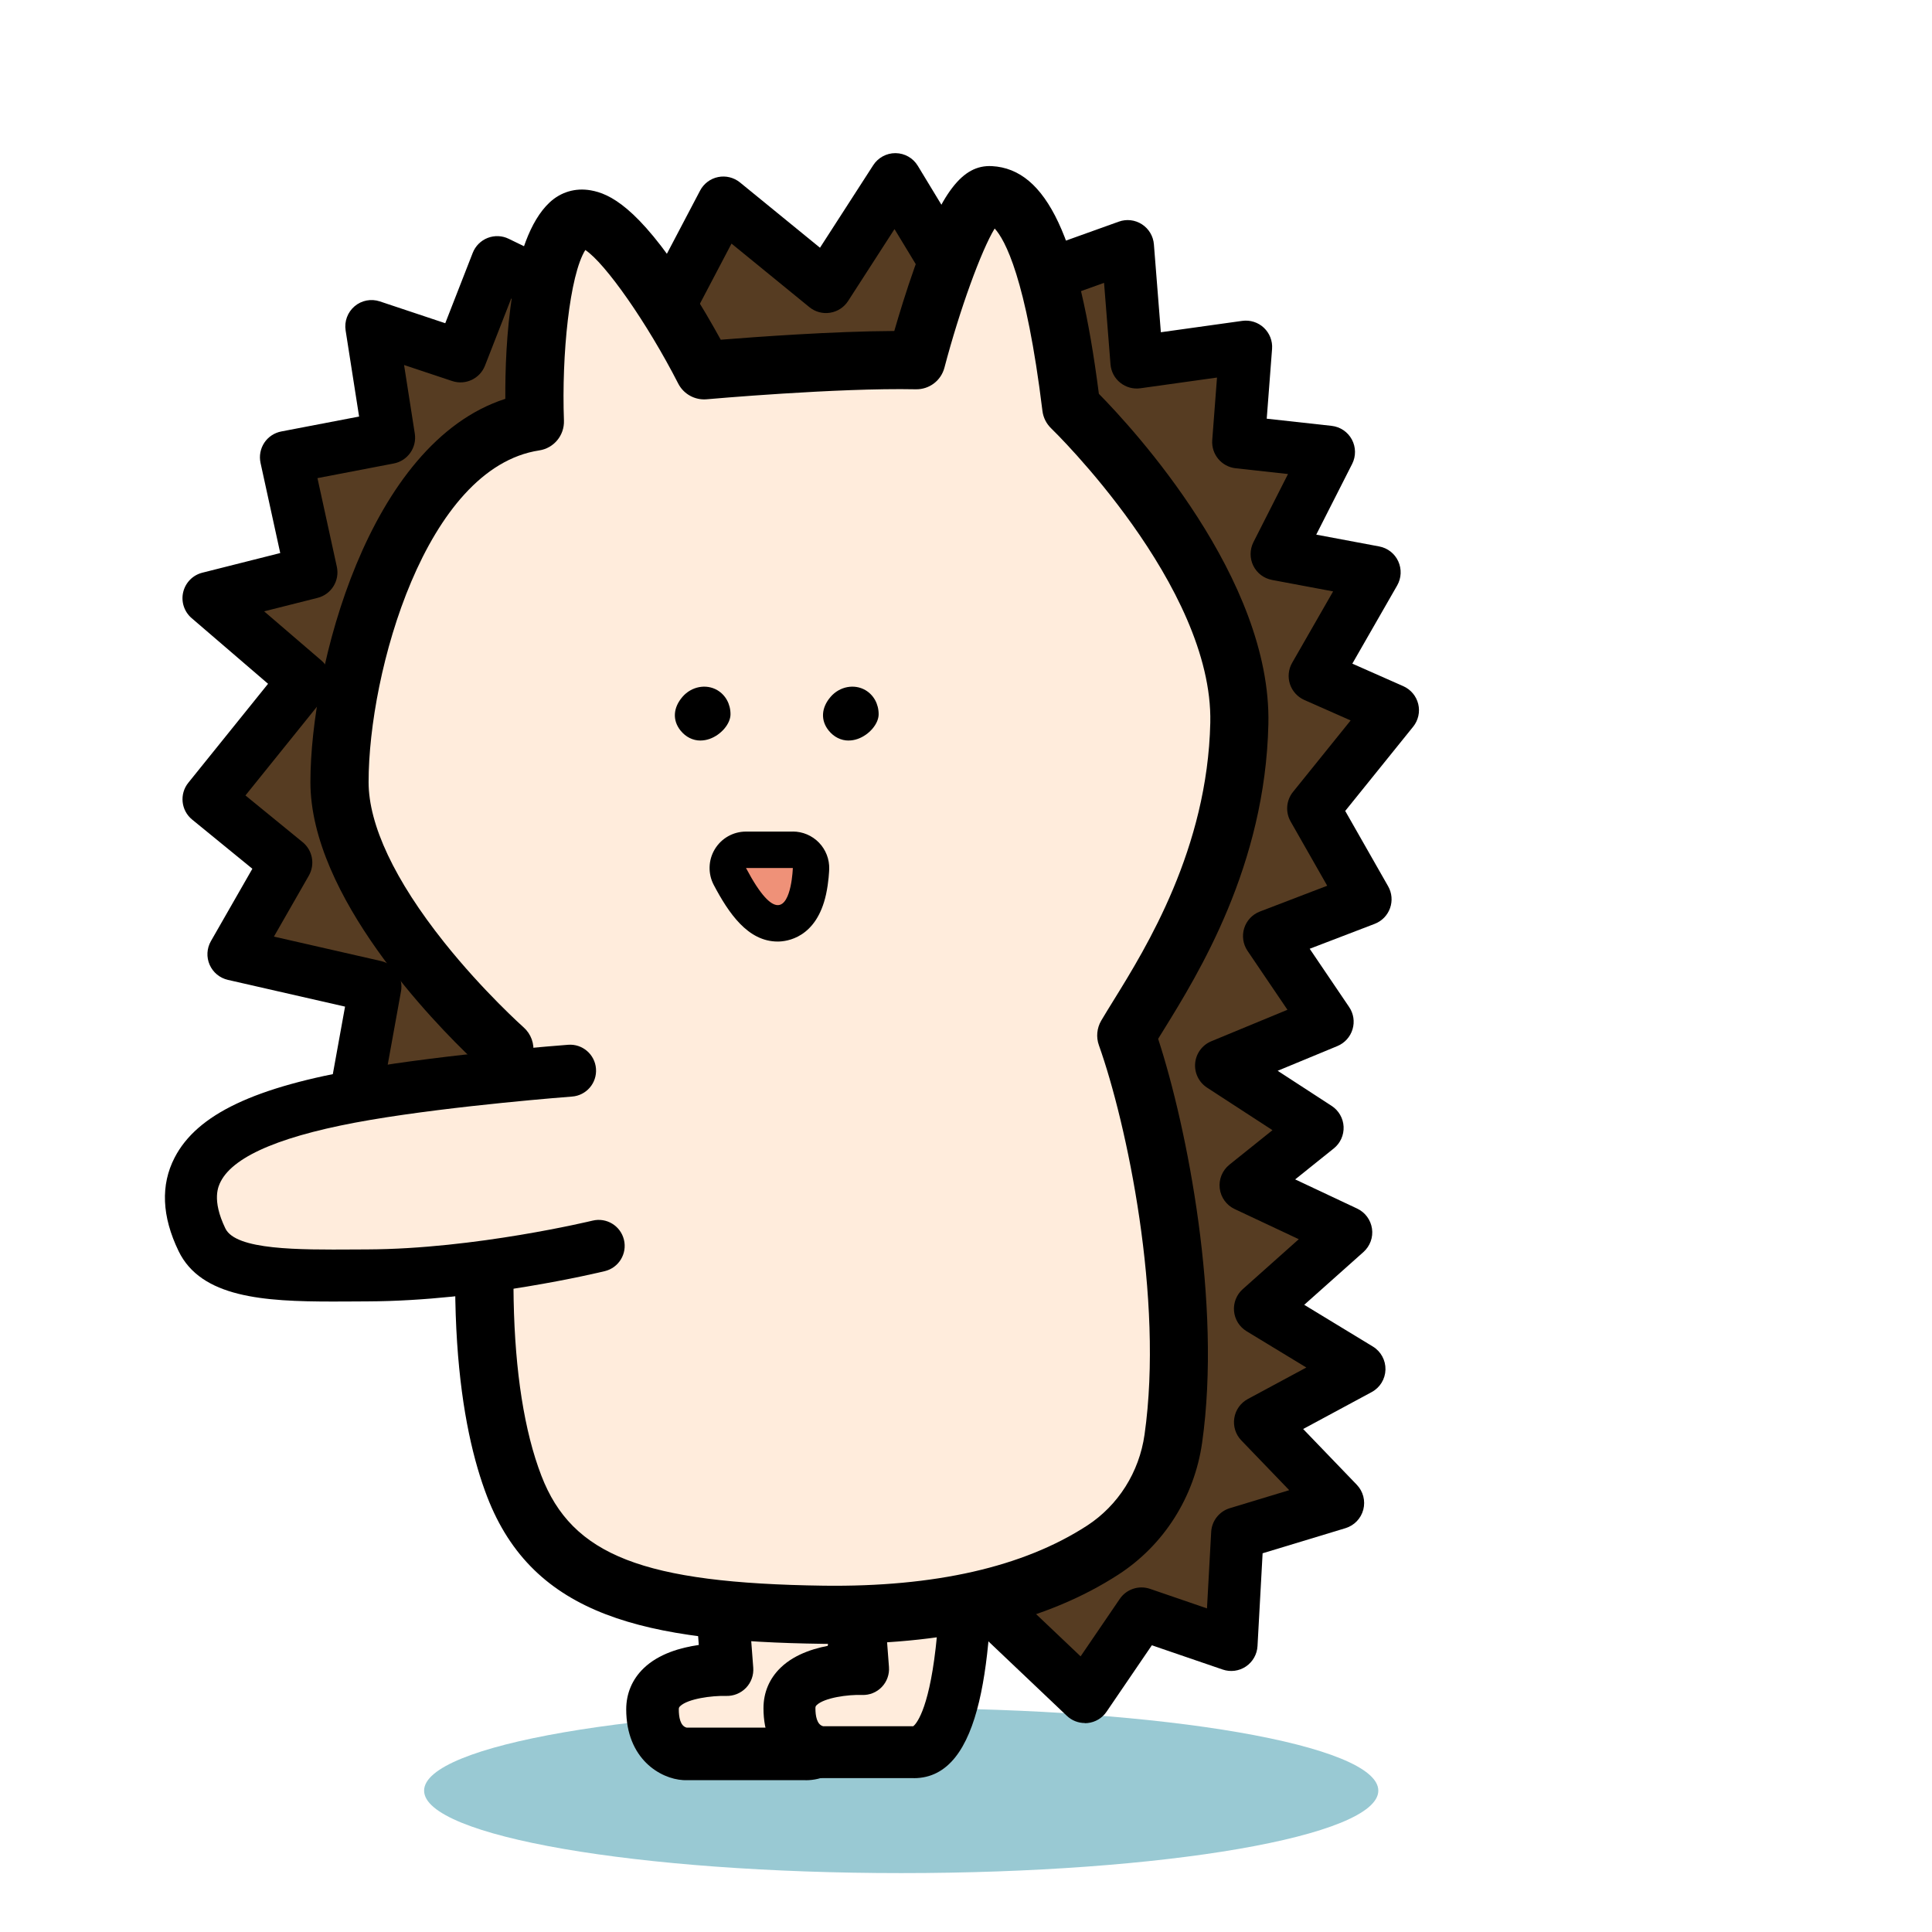
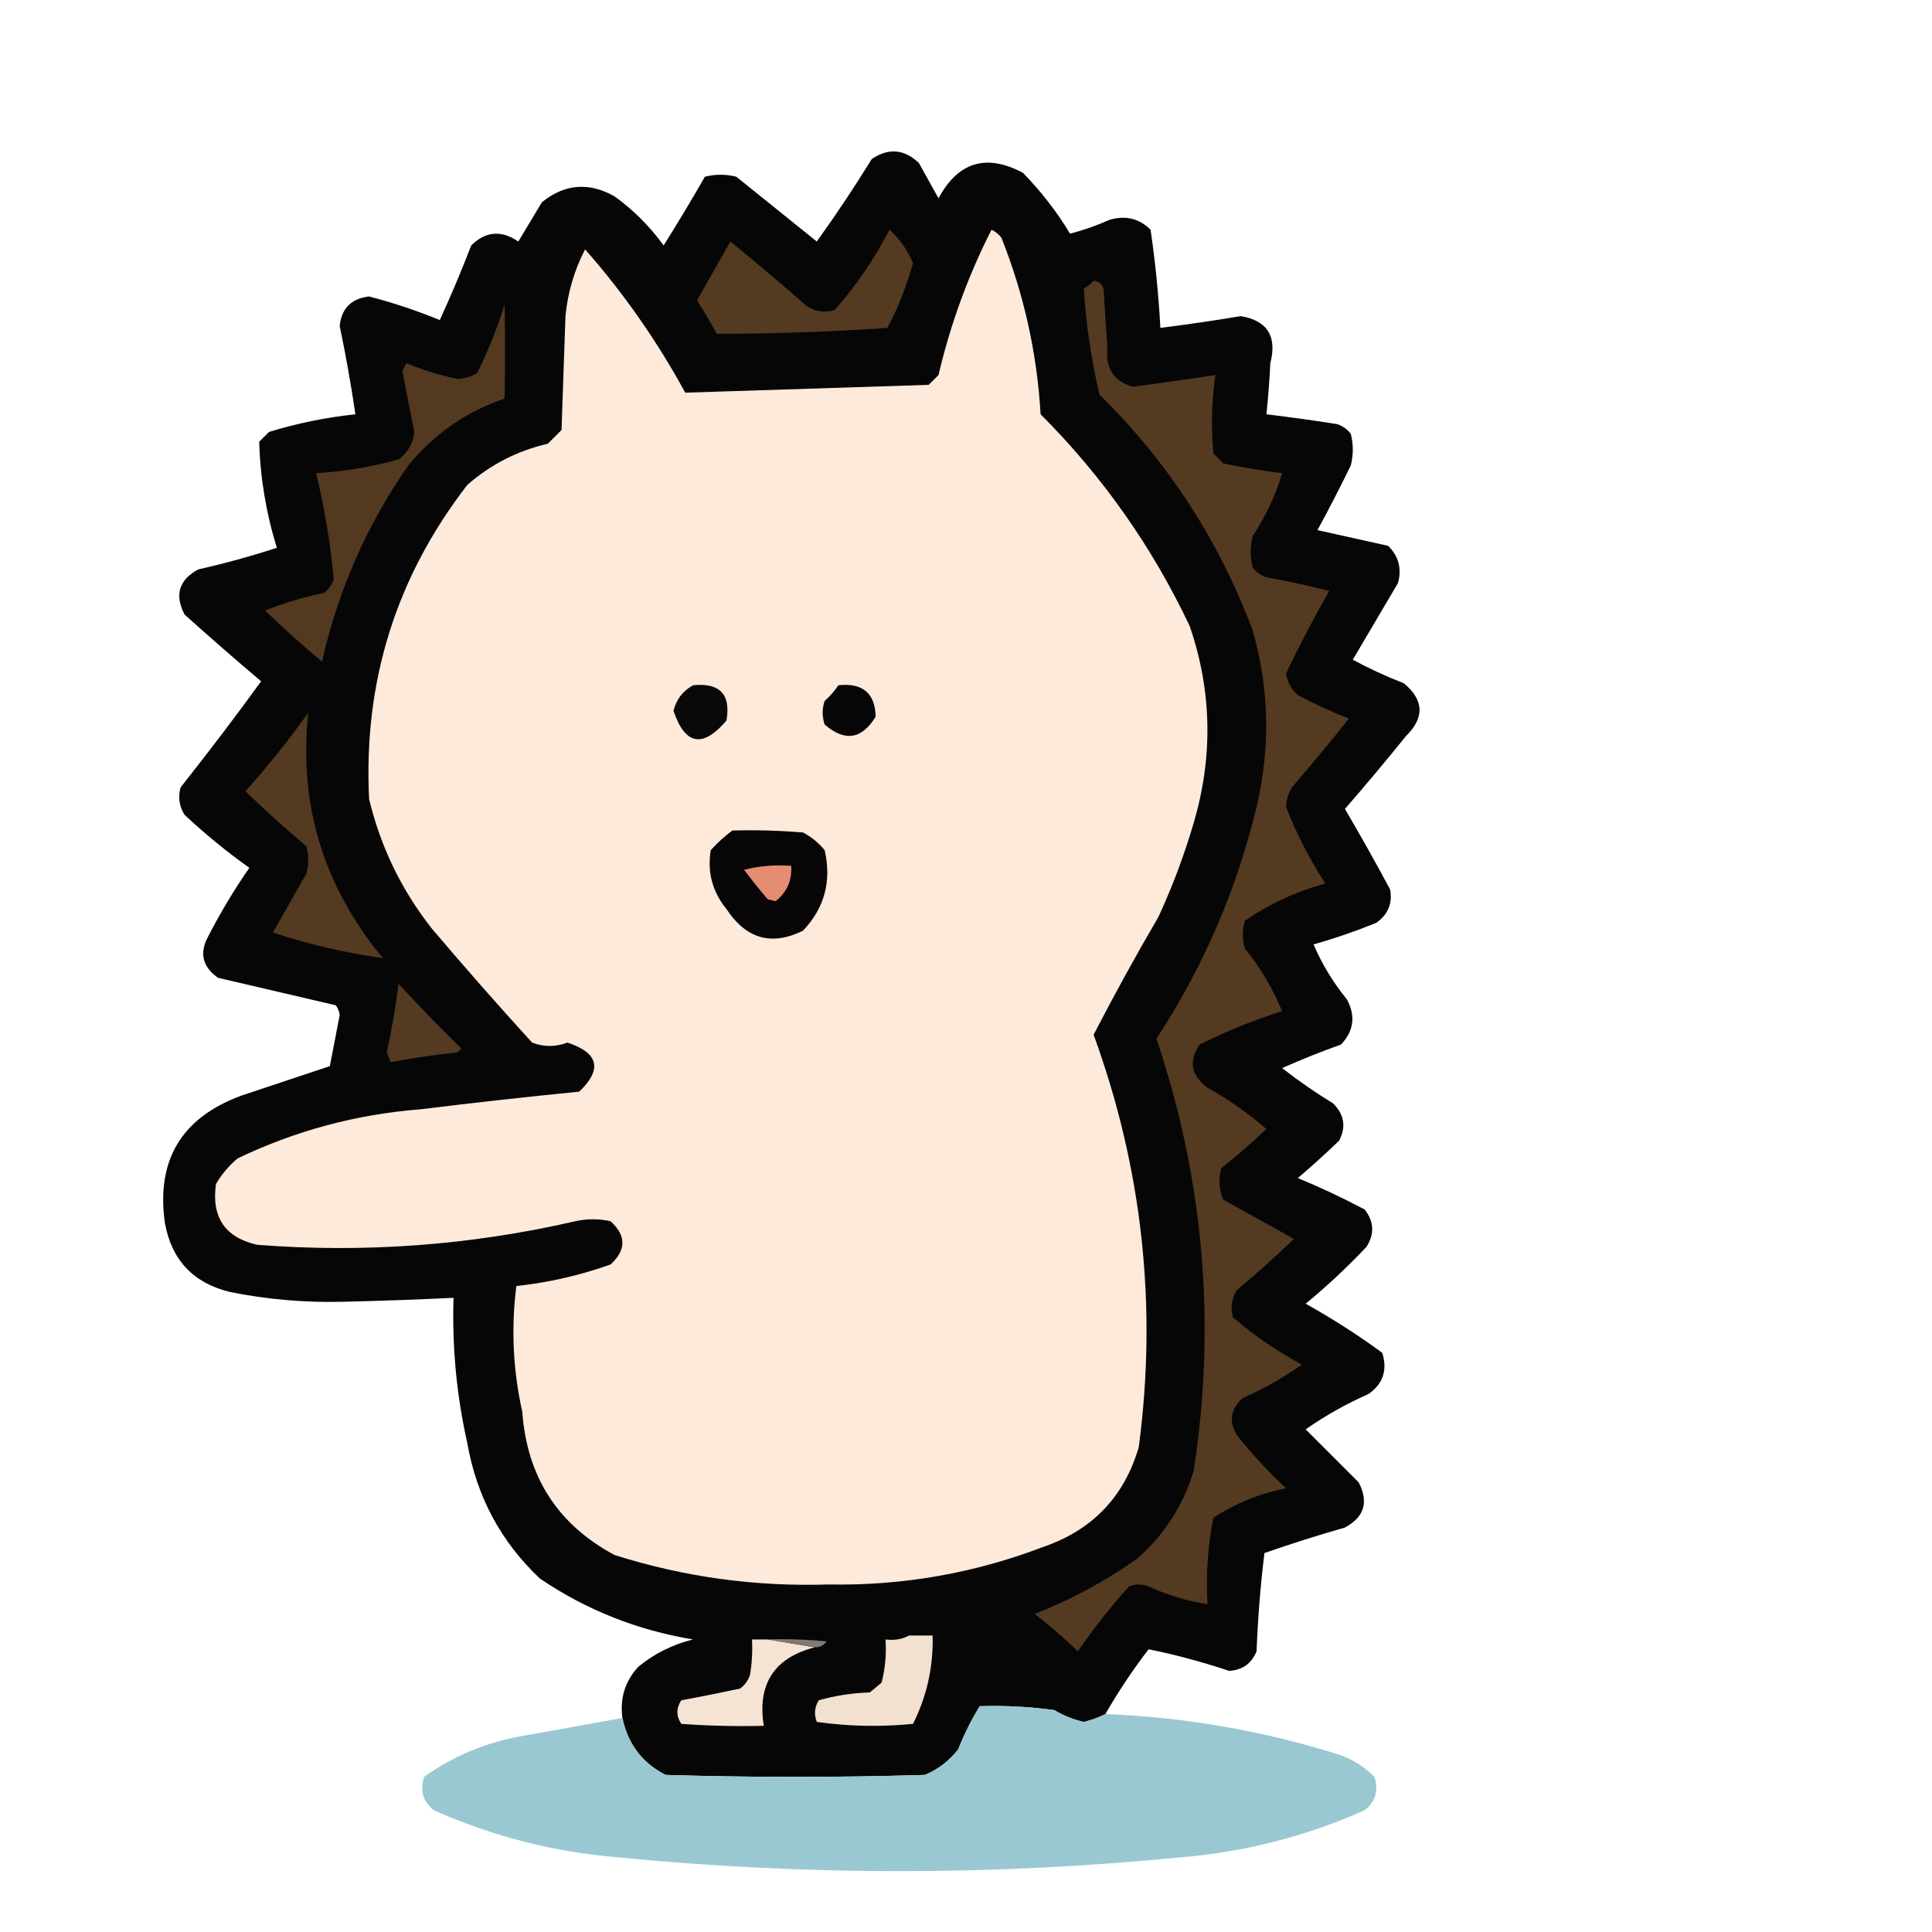
- <svg xmlns="http://www.w3.org/2000/svg" width="164" height="164" viewBox="0 0 164 164" fill="none">
-   <ellipse cx="76.5" cy="152" rx="40.5" ry="7" fill="#99C9D3" />
-   <path d="M40.602 94.998L29.561 96.45L31.859 83.748L19.836 81.004L24.297 73.215L17.721 67.848L25.846 57.762L17.721 50.781L26.43 48.583L24.297 38.823L33.023 37.148L31.543 27.704L39.108 30.228L42.209 22.275L55.389 28.676L61.409 17.216L70.135 24.338L76.007 15.235L82.36 25.712L95.732 20.918L96.508 30.743L105.759 29.452L105.145 37.525L112.796 38.37L108.4 47.034L116.676 48.583L111.635 57.374L118.228 60.29L111.505 68.624L115.9 76.337L107.755 79.459L112.679 86.732L103.685 90.451L111.827 95.743L105.759 100.609L114.259 104.606L106.979 111.093L115.382 116.199L106.979 120.722L113.572 127.576L105.042 130.162L104.523 139.599L96.896 136.986L92.095 144.029L84.678 136.986L60.049 134.17L40.602 94.998Z" fill="#563C22" />
-   <path d="M92.095 146.262C91.525 146.262 90.976 146.045 90.557 145.647L83.682 139.119L59.798 136.385C59.046 136.3 58.39 135.839 58.053 135.159L39.314 97.416L29.857 98.659C29.149 98.752 28.442 98.501 27.951 97.986C27.459 97.471 27.243 96.75 27.37 96.049L29.29 85.448L19.345 83.178C18.655 83.02 18.081 82.546 17.796 81.897C17.511 81.248 17.552 80.507 17.902 79.892L21.422 73.745L16.313 69.573C15.361 68.796 15.217 67.399 15.986 66.444L22.755 58.044L16.268 52.471C15.636 51.928 15.358 51.077 15.55 50.266C15.742 49.456 16.367 48.817 17.178 48.614L23.788 46.946L22.116 39.294C21.989 38.707 22.102 38.093 22.432 37.588C22.762 37.086 23.284 36.74 23.874 36.626L30.482 35.359L29.338 28.048C29.218 27.279 29.506 26.503 30.1 25.998C30.694 25.493 31.508 25.338 32.247 25.586L37.796 27.437L40.128 21.465C40.354 20.885 40.815 20.424 41.392 20.198C41.972 19.971 42.621 19.995 43.181 20.27L54.413 25.723L59.427 16.18C59.74 15.586 60.299 15.164 60.955 15.03C61.611 14.896 62.294 15.064 62.813 15.486L69.606 21.029L74.125 14.023C74.537 13.385 75.244 13 76 13C76.01 13 76.02 13 76.031 13C76.8 13.01 77.511 13.415 77.909 14.075L83.318 22.993L94.973 18.814C95.629 18.577 96.353 18.663 96.937 19.041C97.521 19.418 97.895 20.047 97.95 20.74L98.541 28.203L105.447 27.238C106.116 27.145 106.793 27.358 107.284 27.821C107.775 28.285 108.033 28.944 107.981 29.617L107.528 35.541L113.036 36.149C113.764 36.231 114.406 36.661 114.753 37.306C115.1 37.952 115.11 38.724 114.781 39.377L111.731 45.383L117.078 46.386C117.789 46.52 118.39 46.987 118.692 47.646C118.994 48.306 118.96 49.064 118.603 49.693L114.794 56.334L119.121 58.247C119.756 58.529 120.224 59.088 120.388 59.761C120.553 60.434 120.392 61.149 119.956 61.688L114.19 68.838L117.833 75.232C118.156 75.799 118.215 76.475 117.995 77.09C117.775 77.704 117.301 78.189 116.693 78.422L111.175 80.537L114.523 85.483C114.901 86.039 115.007 86.733 114.811 87.375C114.619 88.017 114.145 88.539 113.527 88.796L108.455 90.895L113.039 93.875C113.64 94.267 114.018 94.919 114.053 95.637C114.087 96.351 113.778 97.041 113.218 97.488L109.942 100.115L115.203 102.591C115.883 102.91 116.353 103.549 116.463 104.291C116.573 105.033 116.298 105.778 115.739 106.279L110.711 110.761L116.535 114.301C117.219 114.717 117.627 115.465 117.607 116.265C117.586 117.065 117.14 117.793 116.432 118.171L110.619 121.303L115.172 126.035C115.711 126.595 115.921 127.395 115.725 128.147C115.529 128.899 114.956 129.493 114.214 129.72L107.178 131.852L106.745 139.73C106.707 140.427 106.343 141.069 105.763 141.461C105.182 141.852 104.454 141.949 103.792 141.722L97.775 139.662L93.932 145.3C93.565 145.843 92.978 146.193 92.325 146.262C92.246 146.272 92.167 146.276 92.088 146.276L92.095 146.262ZM61.508 132.089L84.928 134.768C85.409 134.823 85.859 135.032 86.213 135.366L91.728 140.602L95.052 135.726C95.619 134.895 96.669 134.548 97.621 134.871L102.456 136.53L102.813 130.039C102.864 129.102 103.496 128.298 104.393 128.024L109.437 126.495L105.371 122.271C104.887 121.77 104.667 121.07 104.774 120.379C104.88 119.689 105.306 119.092 105.921 118.758L110.89 116.083L105.818 113.003C105.213 112.636 104.818 112.004 104.753 111.3C104.688 110.596 104.963 109.902 105.491 109.432L110.248 105.191L104.805 102.632C104.108 102.306 103.63 101.64 103.538 100.874C103.448 100.108 103.757 99.353 104.358 98.868L108.015 95.936L102.459 92.323C101.766 91.87 101.377 91.07 101.453 90.246C101.529 89.421 102.057 88.704 102.823 88.388L109.286 85.716L105.897 80.713C105.516 80.149 105.412 79.442 105.615 78.793C105.818 78.144 106.309 77.622 106.944 77.378L112.662 75.187L109.554 69.731C109.101 68.934 109.18 67.938 109.757 67.224L114.65 61.156L110.718 59.418C110.141 59.16 109.698 58.673 109.499 58.072C109.303 57.471 109.368 56.815 109.684 56.266L113.163 50.201L107.978 49.229C107.287 49.099 106.697 48.652 106.388 48.024C106.079 47.392 106.082 46.654 106.398 46.025L109.334 40.239L104.884 39.748C103.689 39.614 102.813 38.56 102.902 37.358L103.307 32.049L96.8 32.959C96.192 33.045 95.574 32.873 95.093 32.488C94.612 32.104 94.314 31.537 94.266 30.922L93.719 24.01L83.095 27.818C82.095 28.178 80.983 27.78 80.433 26.874L75.931 19.446L71.992 25.552C71.649 26.084 71.093 26.448 70.464 26.547C69.836 26.647 69.197 26.475 68.706 26.073L62.095 20.678L57.346 29.717C56.786 30.785 55.478 31.214 54.396 30.685L43.394 25.342L41.168 31.039C40.736 32.145 39.513 32.722 38.383 32.344L34.3 30.984L35.21 36.805C35.396 37.993 34.606 39.116 33.425 39.343L26.948 40.586L28.593 48.11C28.85 49.288 28.126 50.455 26.958 50.751L22.422 51.894L27.284 56.07C28.198 56.856 28.325 58.227 27.569 59.164L20.835 67.522L25.691 71.489C26.536 72.179 26.759 73.381 26.216 74.329L23.253 79.504L32.339 81.578C33.503 81.842 34.252 82.979 34.039 84.153L32.284 93.844L40.293 92.79C41.237 92.667 42.161 93.154 42.583 94.009L61.491 132.093L61.508 132.089Z" fill="black" />
-   <path d="M72.945 127.811C72.784 129.497 73.67 148.879 68.364 148.879H58.12C58.12 148.879 55.387 148.718 55.387 145.102C55.387 141.485 61.712 141.726 61.712 141.726L60.449 125.095" fill="#FFECDC" />
-   <path d="M68.363 151.111H58.12C58.075 151.111 58.034 151.111 57.989 151.107C56.045 150.994 53.157 149.301 53.157 145.101C53.157 143.752 53.669 142.543 54.641 141.609C55.925 140.373 57.793 139.851 59.318 139.634L58.226 125.266C58.133 124.037 59.053 122.965 60.283 122.873C61.512 122.783 62.584 123.7 62.676 124.93L63.94 141.561C63.988 142.196 63.765 142.821 63.322 143.278C62.879 143.735 62.268 143.982 61.629 143.961C60.413 143.927 58.384 144.202 57.735 144.83C57.649 144.916 57.621 144.961 57.621 145.105C57.621 145.74 57.738 146.513 58.284 146.65H68.315C68.497 146.509 69.61 145.448 70.242 139.943C70.678 136.142 70.685 131.88 70.688 129.586C70.688 128.453 70.692 127.941 70.726 127.601C70.843 126.375 71.931 125.479 73.161 125.592C74.386 125.709 75.286 126.798 75.173 128.024C75.159 128.206 75.159 128.944 75.156 129.597C75.139 140.774 74.304 151.118 68.37 151.118L68.363 151.111Z" fill="black" />
-   <path d="M82.097 127.924C81.939 129.589 82.811 148.734 77.574 148.734H69.717C69.717 148.734 67.018 148.576 67.018 145.005C67.018 141.433 73.264 141.67 73.264 141.67L72.018 125.242" fill="#FFECDC" />
-   <path d="M77.57 150.939H69.712C69.668 150.939 69.627 150.939 69.582 150.935C67.662 150.822 64.809 149.15 64.809 145.005C64.809 143.669 65.313 142.477 66.272 141.557C67.539 140.335 69.386 139.819 70.894 139.607L69.815 125.414C69.723 124.198 70.633 123.14 71.848 123.048C73.064 122.958 74.122 123.865 74.215 125.081L75.461 141.509C75.509 142.134 75.286 142.752 74.85 143.205C74.414 143.659 73.806 143.903 73.177 143.879C71.979 143.834 69.973 144.115 69.328 144.737C69.242 144.819 69.218 144.868 69.218 145.008C69.218 145.637 69.335 146.399 69.874 146.533H77.522C77.704 146.396 78.799 145.348 79.424 139.909C79.853 136.155 79.86 131.942 79.864 129.679C79.864 128.563 79.867 128.054 79.898 127.718C80.015 126.506 81.093 125.616 82.302 125.733C83.514 125.85 84.4 126.921 84.287 128.133C84.273 128.312 84.273 129.043 84.269 129.686C84.252 140.726 83.428 150.942 77.566 150.942L77.57 150.939Z" fill="black" />
-   <path d="M42.819 89.057C42.819 89.057 28.822 76.684 28.822 66.389C28.822 56.094 34.111 37.509 45.405 35.792C45.405 35.792 44.904 22.21 48.335 18.992C51.765 15.775 59.773 31.431 59.773 31.431C59.773 31.431 70.924 30.431 77.788 30.572C77.788 30.572 81.504 16.417 84.08 16.561C86.655 16.705 89.227 20.565 90.941 34.576C90.941 34.576 105.491 48.532 105.206 61.4C104.921 74.267 98.039 83.742 95.608 87.886C98.025 94.675 101.319 110.06 99.605 122.117C99.055 125.98 96.882 129.456 93.609 131.578C89.038 134.541 81.641 137.227 69.897 137.065C55.01 136.859 46.975 134.768 43.654 126.149C39.097 114.315 41.899 94.906 42.816 89.054L42.819 89.057Z" fill="#FFECDC" />
-   <path d="M70.91 139.545C70.563 139.545 70.213 139.545 69.862 139.538C54.773 139.332 45.271 137.22 41.349 127.038C39.131 121.279 37.16 110.201 40.178 89.981C36.82 86.791 26.35 76.066 26.35 66.389C26.35 56.712 31.236 37.615 42.895 33.855C42.867 29.168 43.29 20.339 46.645 17.193C47.599 16.297 48.843 15.929 50.141 16.156C51.748 16.434 54.121 17.571 58.245 23.913C59.464 25.788 60.511 27.619 61.181 28.838C64.179 28.598 70.697 28.12 75.913 28.096C76.315 26.705 76.923 24.707 77.637 22.691C79.91 16.29 81.689 13.965 84.21 14.102C88.843 14.36 91.573 20.153 93.279 33.429C96.209 36.407 107.943 49.119 107.668 61.458C107.4 73.491 101.755 82.615 98.722 87.516C98.578 87.749 98.441 87.972 98.31 88.182C100.776 95.73 103.719 110.668 102.043 122.467C101.387 127.076 98.801 131.152 94.948 133.652C88.918 137.563 80.834 139.545 70.906 139.545H70.91ZM49.687 21.218C48.348 23.357 47.665 30.133 47.871 35.703C47.915 36.956 47.016 38.045 45.776 38.233C36.13 39.7 31.288 57.073 31.288 66.389C31.288 70.019 33.506 74.72 37.699 79.985C41.027 84.16 44.416 87.179 44.45 87.21C45.079 87.77 45.385 88.611 45.254 89.442C42.809 105.026 43.06 117.749 45.955 125.266C48.561 132.038 54.612 134.394 69.928 134.603C79.337 134.723 86.854 133.02 92.263 129.514C94.921 127.79 96.703 124.971 97.156 121.777C98.794 110.235 95.649 95.376 93.279 88.721C93.035 88.034 93.108 87.275 93.475 86.643C93.774 86.132 94.124 85.572 94.526 84.919C97.311 80.417 102.496 72.038 102.737 61.348C102.994 49.731 89.368 36.492 89.231 36.362C88.822 35.967 88.557 35.445 88.489 34.882C87.105 23.58 85.292 20.325 84.433 19.398C83.303 21.245 81.473 26.256 80.171 31.204C79.883 32.306 78.887 33.069 77.733 33.045C71.088 32.907 60.103 33.883 59.99 33.893C58.987 33.982 58.029 33.453 57.572 32.56C54.928 27.396 51.38 22.341 49.684 21.221L49.687 21.218Z" fill="black" />
-   <path d="M48.392 90.884C48.392 90.884 38.495 91.629 31.095 92.886C21.218 94.565 13.457 97.594 17.145 105.238C18.735 108.531 24.762 108.288 31.211 108.264C40.693 108.229 50.823 105.757 50.823 105.757" fill="#FFECDC" />
-   <path d="M28.262 110.483C22.37 110.483 17.067 110.147 15.158 106.197C13.736 103.254 13.623 100.586 14.822 98.268C16.721 94.59 21.624 92.262 30.725 90.717C38.142 89.456 47.819 88.718 48.228 88.687C49.44 88.594 50.501 89.504 50.591 90.72C50.683 91.936 49.773 92.993 48.558 93.083C48.458 93.09 38.675 93.835 31.463 95.061C24.172 96.3 19.89 98.059 18.74 100.287C18.544 100.669 17.947 101.826 19.131 104.278C20.021 106.122 25.35 106.091 30.052 106.063L31.202 106.057C40.319 106.022 50.199 103.639 50.299 103.615C51.483 103.327 52.675 104.051 52.964 105.236C53.252 106.421 52.527 107.612 51.343 107.901C50.92 108.004 40.848 110.435 31.216 110.469L30.076 110.476C29.468 110.476 28.86 110.483 28.262 110.483Z" fill="black" />
-   <path d="M60.449 59.321C59.834 58.964 59.054 59.167 58.591 59.702C58.203 60.149 57.897 60.794 58.44 61.471C59.497 62.786 61.153 61.33 61.153 60.626C61.153 60.169 60.971 59.62 60.449 59.318V59.321Z" fill="black" />
-   <path d="M59.462 62.862C58.816 62.862 58.215 62.567 57.769 62.014C57.069 61.145 57.134 60.07 57.941 59.143C58.7 58.271 59.936 58.034 60.88 58.58C61.588 58.992 62.01 59.758 62.01 60.63C62.01 61.44 61.21 62.381 60.231 62.725C59.974 62.814 59.716 62.859 59.465 62.859L59.462 62.862ZM59.778 60.002C59.575 60.002 59.366 60.118 59.235 60.269C58.889 60.668 59.005 60.812 59.105 60.939C59.287 61.166 59.428 61.162 59.544 61.142C59.891 61.076 60.214 60.74 60.286 60.585C60.279 60.444 60.231 60.197 60.011 60.07C59.936 60.026 59.854 60.008 59.771 60.008L59.778 60.002Z" fill="black" />
-   <path d="M73.02 59.322C72.405 58.965 71.626 59.168 71.162 59.703C70.774 60.15 70.468 60.795 71.011 61.472C72.069 62.787 73.724 61.331 73.724 60.627C73.724 60.17 73.542 59.621 73.02 59.319V59.322Z" fill="black" />
-   <path d="M72.037 62.862C71.392 62.862 70.791 62.567 70.344 62.014C69.644 61.145 69.709 60.07 70.516 59.143C71.275 58.271 72.511 58.034 73.456 58.58C74.163 58.992 74.585 59.758 74.585 60.63C74.585 61.44 73.785 62.381 72.806 62.725C72.549 62.814 72.291 62.859 72.041 62.859L72.037 62.862ZM72.35 60.002C72.147 60.002 71.941 60.118 71.807 60.269C71.46 60.668 71.577 60.812 71.677 60.939C71.859 61.166 71.999 61.162 72.116 61.142C72.463 61.076 72.786 60.74 72.858 60.585C72.851 60.444 72.803 60.197 72.583 60.07C72.508 60.026 72.425 60.008 72.343 60.008L72.35 60.002Z" fill="black" />
-   <path d="M66.023 78.378C64.629 78.378 63.451 77.228 61.957 74.401C61.703 73.921 61.72 73.347 61.998 72.88C62.276 72.416 62.781 72.131 63.32 72.131H67.297C67.716 72.131 68.114 72.3 68.406 72.602C68.698 72.904 68.853 73.309 68.842 73.725C68.749 76.678 67.723 78.374 66.019 78.374L66.023 78.378Z" fill="#EF9178" />
-   <path d="M67.301 73.68C67.301 73.68 67.201 76.833 66.023 76.833C65.433 76.833 64.574 76.047 63.324 73.68H67.301ZM67.301 70.59H63.324C62.239 70.59 61.236 71.156 60.677 72.087C60.117 73.014 60.086 74.168 60.591 75.126C61.848 77.499 63.472 79.924 66.02 79.924C66.776 79.924 69.306 79.635 70.12 75.916C70.347 74.879 70.385 73.886 70.388 73.777C70.416 72.942 70.1 72.128 69.519 71.527C68.936 70.926 68.135 70.586 67.301 70.586V70.59Z" fill="black" />
+ <svg xmlns="http://www.w3.org/2000/svg" version="1.1" width="492px" height="492px" style="shape-rendering:geometricPrecision; text-rendering:geometricPrecision; image-rendering:optimizeQuality; fill-rule:evenodd; clip-rule:evenodd">
+   <g>
+     <path style="opacity:0.978" fill="#020101" d="M 281.5,436.5 C 279.772,437.379 277.939,438.046 276,438.5C 273.292,437.891 270.792,436.891 268.5,435.5C 263.203,429.702 257.703,424.035 252,418.5C 250.84,423.792 250.007,429.125 249.5,434.5C 247.405,437.896 245.572,441.563 244,445.5C 241.736,448.433 238.902,450.6 235.5,452C 213.5,452.667 191.5,452.667 169.5,452C 163.555,448.964 159.888,444.13 158.5,437.5C 157.826,432.533 159.16,428.2 162.5,424.5C 166.614,421.11 171.281,418.776 176.5,417.5C 162.301,415.16 149.301,409.993 137.5,402C 127.552,392.608 121.385,381.108 119,367.5C 116.268,355.314 115.102,342.981 115.5,330.5C 106.175,330.951 96.841,331.284 87.5,331.5C 77.726,331.762 68.059,330.929 58.5,329C 49.228,326.728 43.728,320.895 42,311.5C 39.724,295.435 46.224,284.602 61.5,279C 69.087,276.471 76.587,273.971 84,271.5C 84.834,267.165 85.667,262.832 86.5,258.5C 86.392,257.558 86.058,256.725 85.5,256C 75.5,253.667 65.5,251.333 55.5,249C 51.559,246.187 50.725,242.687 53,238.5C 56.123,232.418 59.623,226.585 63.5,221C 57.709,216.878 52.209,212.378 47,207.5C 45.627,205.305 45.294,202.971 46,200.5C 53.025,191.642 59.859,182.642 66.5,173.5C 59.947,167.961 53.447,162.294 47,156.5C 44.399,151.498 45.566,147.665 50.5,145C 57.266,143.475 63.933,141.642 70.5,139.5C 67.765,130.666 66.265,121.666 66,112.5C 66.833,111.667 67.667,110.833 68.5,110C 75.68,107.797 83.013,106.297 90.5,105.5C 89.396,97.929 88.062,90.429 86.5,83C 86.988,78.512 89.488,76.012 94,75.5C 100.151,77.106 106.151,79.106 112,81.5C 114.853,75.282 117.52,68.949 120,62.5C 123.659,58.885 127.659,58.551 132,61.5C 134,58.167 136,54.833 138,51.5C 143.791,46.82 149.958,46.32 156.5,50C 161.333,53.5 165.5,57.667 169,62.5C 172.626,56.749 176.126,50.916 179.5,45C 182.167,44.333 184.833,44.333 187.5,45C 194.333,50.5 201.167,56 208,61.5C 212.915,54.672 217.581,47.672 222,40.5C 226.269,37.617 230.269,37.95 234,41.5C 235.667,44.5 237.333,47.5 239,50.5C 243.987,41.227 251.153,39.061 260.5,44C 265.164,48.809 269.164,53.975 272.5,59.5C 275.935,58.615 279.268,57.449 282.5,56C 286.591,54.773 290.091,55.606 293,58.5C 294.219,66.797 295.053,75.13 295.5,83.5C 302.345,82.641 309.178,81.641 316,80.5C 322.758,81.662 325.258,85.662 323.5,92.5C 323.291,96.851 322.957,101.185 322.5,105.5C 328.502,106.223 334.502,107.056 340.5,108C 341.931,108.465 343.097,109.299 344,110.5C 344.667,113.167 344.667,115.833 344,118.5C 341.294,124.078 338.461,129.578 335.5,135C 341.5,136.333 347.5,137.667 353.5,139C 356.194,141.653 357.027,144.82 356,148.5C 352.167,155 348.333,161.5 344.5,168C 348.714,170.274 353.047,172.274 357.5,174C 362.649,178.269 362.816,182.769 358,187.5C 352.952,193.759 347.786,199.926 342.5,206C 346.46,212.752 350.293,219.586 354,226.5C 354.658,230.025 353.491,232.859 350.5,235C 345.244,237.141 339.91,238.974 334.5,240.5C 336.64,245.499 339.474,250.166 343,254.5C 345.269,258.714 344.769,262.547 341.5,266C 336.42,267.804 331.42,269.804 326.5,272C 330.659,275.247 334.992,278.247 339.5,281C 342.35,283.858 342.85,287.025 341,290.5C 337.595,293.784 334.095,296.95 330.5,300C 336.287,302.394 341.954,305.06 347.5,308C 349.908,311.043 350.074,314.209 348,317.5C 343.119,322.681 337.953,327.515 332.5,332C 339.268,335.772 345.768,339.939 352,344.5C 353.378,348.898 352.212,352.398 348.5,355C 342.843,357.493 337.51,360.493 332.5,364C 337,368.5 341.5,373 346,377.5C 348.601,382.502 347.434,386.335 342.5,389C 335.578,390.974 328.745,393.141 322,395.5C 320.982,403.803 320.315,412.136 320,420.5C 318.734,423.635 316.401,425.302 313,425.5C 306.196,423.226 299.362,421.393 292.5,420C 288.451,425.271 284.784,430.771 281.5,436.5 Z M 268.5,435.5 C 262.211,434.628 255.878,434.295 249.5,434.5C 250.007,429.125 250.84,423.792 252,418.5C 257.703,424.035 263.203,429.702 268.5,435.5 Z" />
+   </g>
+   <g>
+     <path style="opacity:1" fill="#fdeadb" d="M 252.5,58.5 C 253.458,58.953 254.292,59.62 255,60.5C 260.754,74.935 264.088,89.935 265,105.5C 280.778,121.284 293.445,139.284 303,159.5C 308.618,175.999 308.951,192.665 304,209.5C 301.59,217.733 298.59,225.733 295,233.5C 289.229,243.376 283.729,253.376 278.5,263.5C 290.916,297.577 294.75,332.577 290,368.5C 286.298,381.204 278.131,389.704 265.5,394C 247.952,400.672 229.785,403.839 211,403.5C 192.379,404.102 174.212,401.602 156.5,396C 142.028,388.248 134.195,376.082 133,359.5C 130.627,348.912 130.127,338.245 131.5,327.5C 139.713,326.613 147.713,324.78 155.5,322C 159.5,318.333 159.5,314.667 155.5,311C 152.5,310.333 149.5,310.333 146.5,311C 119.827,317.127 92.827,319.127 65.5,317C 57.303,315.14 53.803,309.973 55,301.5C 56.458,299.04 58.291,296.873 60.5,295C 75.211,287.947 90.711,283.78 107,282.5C 120.481,280.835 133.981,279.335 147.5,278C 153.458,272.302 152.458,268.135 144.5,265.5C 141.478,266.649 138.478,266.649 135.5,265.5C 126.814,255.982 118.314,246.315 110,236.5C 102.267,226.7 96.933,215.7 94,203.5C 92.506,173.655 100.839,146.989 119,123.5C 124.921,118.289 131.754,114.789 139.5,113C 140.667,111.833 141.833,110.667 143,109.5C 143.333,99.833 143.667,90.167 144,80.5C 144.591,74.459 146.258,68.792 149,63.5C 158.855,74.705 167.355,86.872 174.5,100C 195.151,99.335 215.817,98.668 236.5,98C 237.333,97.167 238.167,96.333 239,95.5C 242.026,82.585 246.526,70.252 252.5,58.5 Z" />
+   </g>
+   <g>
+     <path style="opacity:1" fill="#533a21" d="M 226.5,58.5 C 229.076,60.777 231.076,63.611 232.5,67C 230.891,72.846 228.725,78.346 226,83.5C 211.521,84.51 197.021,85.01 182.5,85C 180.959,82.084 179.293,79.251 177.5,76.5C 180.347,71.468 183.181,66.468 186,61.5C 192.593,66.881 199.093,72.381 205.5,78C 207.695,79.373 210.029,79.706 212.5,79C 218.042,72.745 222.708,65.912 226.5,58.5 Z" />
+   </g>
+   <g>
+     <path style="opacity:1" fill="#543a21" d="M 278.5,71.5 C 279.75,71.577 280.583,72.244 281,73.5C 281.333,78.5 281.667,83.5 282,88.5C 281.453,93.768 283.62,97.102 288.5,98.5C 295.516,97.572 302.516,96.572 309.5,95.5C 308.557,102.144 308.391,108.811 309,115.5C 309.833,116.333 310.667,117.167 311.5,118C 316.474,119.051 321.474,119.885 326.5,120.5C 324.821,126.193 322.321,131.526 319,136.5C 318.333,139.167 318.333,141.833 319,144.5C 319.903,145.701 321.069,146.535 322.5,147C 327.882,147.976 333.215,149.143 338.5,150.5C 334.561,157.379 330.894,164.379 327.5,171.5C 327.848,173.697 328.848,175.53 330.5,177C 334.714,179.274 339.047,181.274 343.5,183C 338.786,188.926 333.953,194.759 329,200.5C 328.077,202.034 327.577,203.701 327.5,205.5C 330.154,212.307 333.487,218.807 337.5,225C 330.071,227.025 323.237,230.192 317,234.5C 316.333,236.833 316.333,239.167 317,241.5C 320.963,246.437 324.13,251.771 326.5,257.5C 319.305,259.761 312.305,262.594 305.5,266C 302.634,270.221 303.301,273.888 307.5,277C 312.887,280.02 317.887,283.52 322.5,287.5C 318.84,290.991 315.006,294.324 311,297.5C 310.272,300.23 310.438,302.897 311.5,305.5C 317.5,308.833 323.5,312.167 329.5,315.5C 324.816,320.019 319.982,324.352 315,328.5C 313.627,330.695 313.294,333.029 314,335.5C 319.399,340.118 325.232,344.118 331.5,347.5C 326.825,350.84 321.825,353.673 316.5,356C 313.346,358.775 312.846,361.942 315,365.5C 318.818,370.285 322.985,374.785 327.5,379C 320.778,380.346 314.612,382.846 309,386.5C 307.571,393.719 307.071,401.053 307.5,408.5C 302.304,407.713 297.304,406.213 292.5,404C 290.833,403.333 289.167,403.333 287.5,404C 282.794,409.267 278.461,414.767 274.5,420.5C 270.981,417.146 267.314,413.98 263.5,411C 272.741,407.38 281.407,402.713 289.5,397C 296.464,390.912 301.298,383.412 304,374.5C 309.741,337.089 306.575,300.423 294.5,264.5C 306.389,246.343 314.889,226.677 320,205.5C 323.568,190.356 323.235,175.356 319,160.5C 310.392,137.575 297.392,117.575 280,100.5C 277.901,91.578 276.568,82.578 276,73.5C 276.995,72.934 277.828,72.267 278.5,71.5 Z" />
+   </g>
+   <g>
+     <path style="opacity:1" fill="#523920" d="M 128.5,77.5 C 128.654,85.29 128.654,93.29 128.5,101.5C 118.782,104.788 110.615,110.455 104,118.5C 93.426,133.656 86.093,150.323 82,168.5C 76.992,164.323 72.159,159.99 67.5,155.5C 72.335,153.54 77.335,152.04 82.5,151C 83.701,150.097 84.535,148.931 85,147.5C 84.156,138.434 82.656,129.434 80.5,120.5C 87.624,120.068 94.624,118.901 101.5,117C 103.871,115.257 105.205,112.923 105.5,110C 104.446,104.842 103.446,99.675 102.5,94.5C 102.833,93.833 103.167,93.167 103.5,92.5C 107.713,94.238 112.046,95.571 116.5,96.5C 118.299,96.423 119.966,95.923 121.5,95C 124.325,89.359 126.658,83.525 128.5,77.5 Z" />
+   </g>
+   <g>
+     <path style="opacity:1" fill="#0a0909" d="M 176.5,174.5 C 183.329,173.828 186.163,176.828 185,183.5C 178.957,190.593 174.457,189.759 171.5,181C 172.242,178.095 173.909,175.928 176.5,174.5 Z" />
+   </g>
+   <g>
+     <path style="opacity:1" fill="#070606" d="M 213.5,174.5 C 219.679,173.858 222.846,176.525 223,182.5C 219.468,188.29 215.135,188.957 210,184.5C 209.333,182.5 209.333,180.5 210,178.5C 211.376,177.295 212.542,175.962 213.5,174.5 Z" />
+   </g>
+   <g>
+     <path style="opacity:1" fill="#533a20" d="M 78.5,181.5 C 76.006,204.863 82.339,225.697 97.5,244C 88.033,242.671 78.7,240.505 69.5,237.5C 72.333,232.5 75.167,227.5 78,222.5C 78.667,220.167 78.667,217.833 78,215.5C 72.658,210.99 67.492,206.323 62.5,201.5C 68.237,195.103 73.57,188.436 78.5,181.5 Z" />
+   </g>
+   <g>
+     <path style="opacity:1" fill="#070505" d="M 186.5,211.5 C 192.509,211.334 198.509,211.501 204.5,212C 206.624,213.122 208.457,214.622 210,216.5C 211.819,224.368 209.986,231.201 204.5,237C 196.52,240.949 190.02,239.116 185,231.5C 181.419,227.091 180.085,222.091 181,216.5C 182.73,214.598 184.563,212.931 186.5,211.5 Z" />
+   </g>
+   <g>
+     <path style="opacity:1" fill="#e68c73" d="M 189.5,221.5 C 193.298,220.517 197.298,220.183 201.5,220.5C 201.689,224.297 200.356,227.297 197.5,229.5C 196.833,229.333 196.167,229.167 195.5,229C 193.361,226.522 191.361,224.022 189.5,221.5 Z" />
+   </g>
+   <g>
+     <path style="opacity:1" fill="#533a21" d="M 101.5,250.5 C 106.603,256.105 111.936,261.605 117.5,267C 117.167,267.333 116.833,267.667 116.5,268C 110.779,268.59 105.112,269.423 99.5,270.5C 99.167,269.667 98.833,268.833 98.5,268C 99.772,262.203 100.772,256.369 101.5,250.5 Z" />
+   </g>
+   <g>
+     <path style="opacity:1" fill="#f5e3d3" d="M 195.5,417.5 C 199.5,418.167 203.5,418.833 207.5,419.5C 197.157,422.172 192.824,428.838 194.5,439.5C 187.492,439.666 180.492,439.5 173.5,439C 172.167,437 172.167,435 173.5,433C 178.533,432.065 183.533,431.065 188.5,430C 189.701,429.097 190.535,427.931 191,426.5C 191.498,423.518 191.665,420.518 191.5,417.5C 192.833,417.5 194.167,417.5 195.5,417.5 Z" />
+   </g>
+   <g>
+     <path style="opacity:1" fill="#837970" d="M 195.5,417.5 C 200.511,417.334 205.511,417.501 210.5,418C 209.756,419.039 208.756,419.539 207.5,419.5C 203.5,418.833 199.5,418.167 195.5,417.5 Z" />
+   </g>
+   <g>
+     <path style="opacity:1" fill="#f2e0d1" d="M 231.5,416.5 C 233.5,416.5 235.5,416.5 237.5,416.5C 237.703,424.461 236.037,431.961 232.5,439C 224.254,439.815 216.088,439.648 208,438.5C 207.257,436.559 207.424,434.726 208.5,433C 212.716,431.796 217.049,431.13 221.5,431C 222.5,430.167 223.5,429.333 224.5,428.5C 225.426,424.906 225.759,421.24 225.5,417.5C 227.735,417.795 229.735,417.461 231.5,416.5 Z" />
+   </g>
+   <g>
+     <path style="opacity:0.99" fill="#98c8d2" d="M 249.5,434.5 C 255.878,434.295 262.211,434.628 268.5,435.5C 270.792,436.891 273.292,437.891 276,438.5C 277.939,438.046 279.772,437.379 281.5,436.5C 301.978,437.302 321.978,440.802 341.5,447C 344.759,448.211 347.592,450.044 350,452.5C 351.123,455.956 350.29,458.79 347.5,461C 332.541,467.657 316.874,471.657 300.5,473C 252.833,477.667 205.167,477.667 157.5,473C 141.126,471.657 125.459,467.657 110.5,461C 107.71,458.79 106.877,455.956 108,452.5C 115.63,447.063 124.13,443.563 133.5,442C 141.879,440.493 150.212,438.993 158.5,437.5C 159.888,444.13 163.555,448.964 169.5,452C 191.5,452.667 213.5,452.667 235.5,452C 238.902,450.6 241.736,448.433 244,445.5C 245.572,441.563 247.405,437.896 249.5,434.5 Z" />
+   </g>
</svg>
